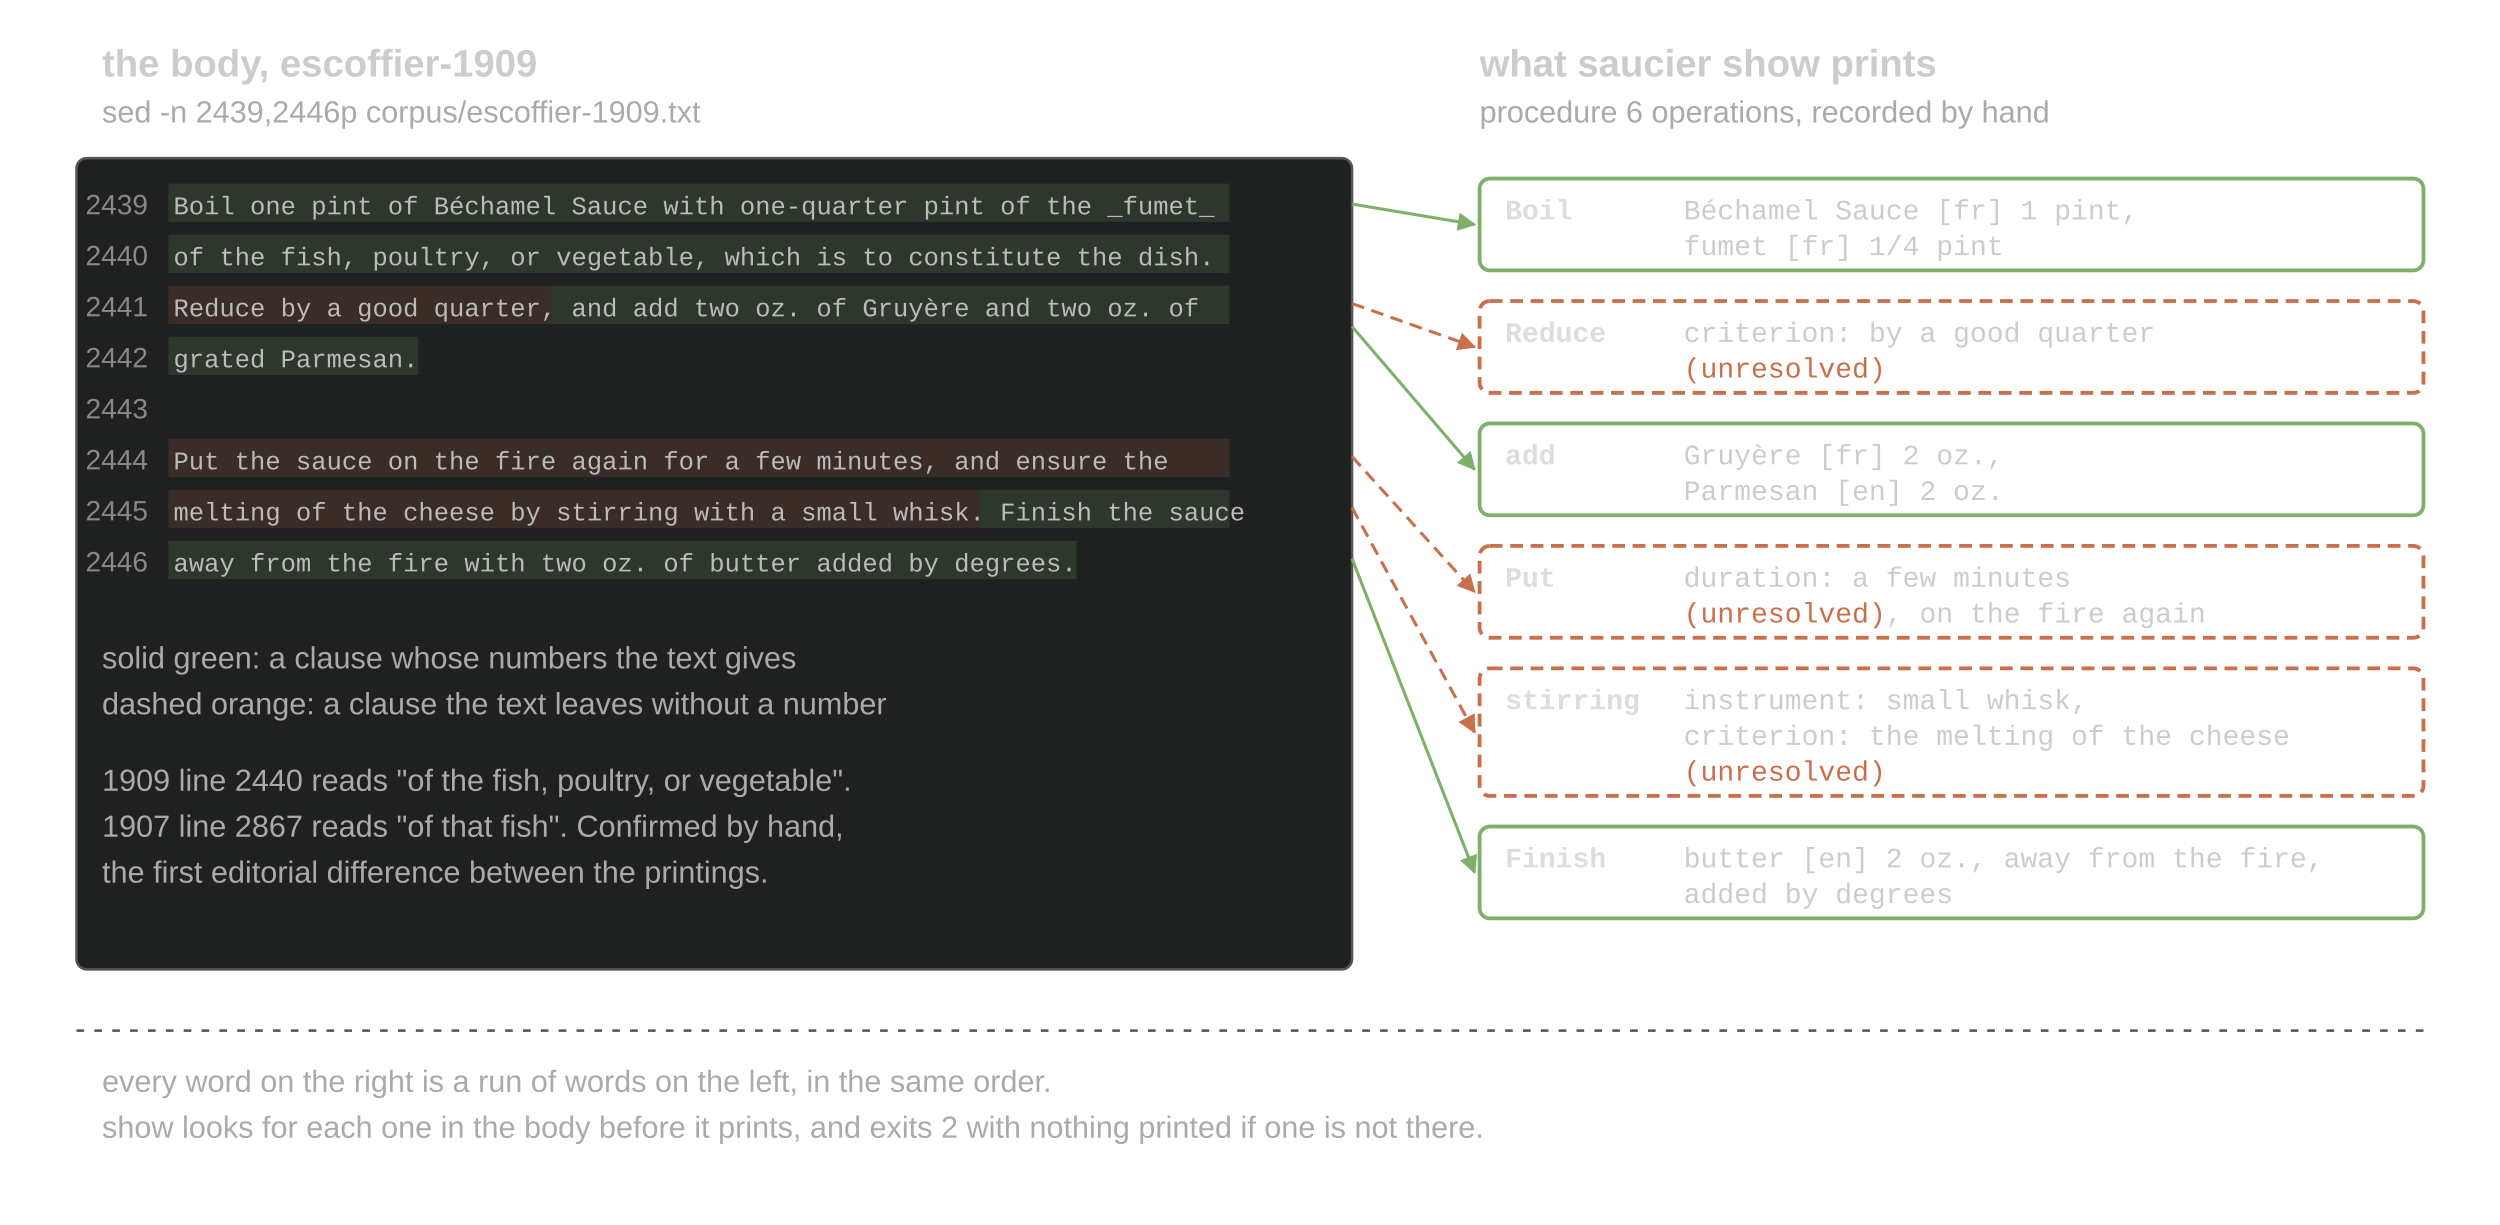
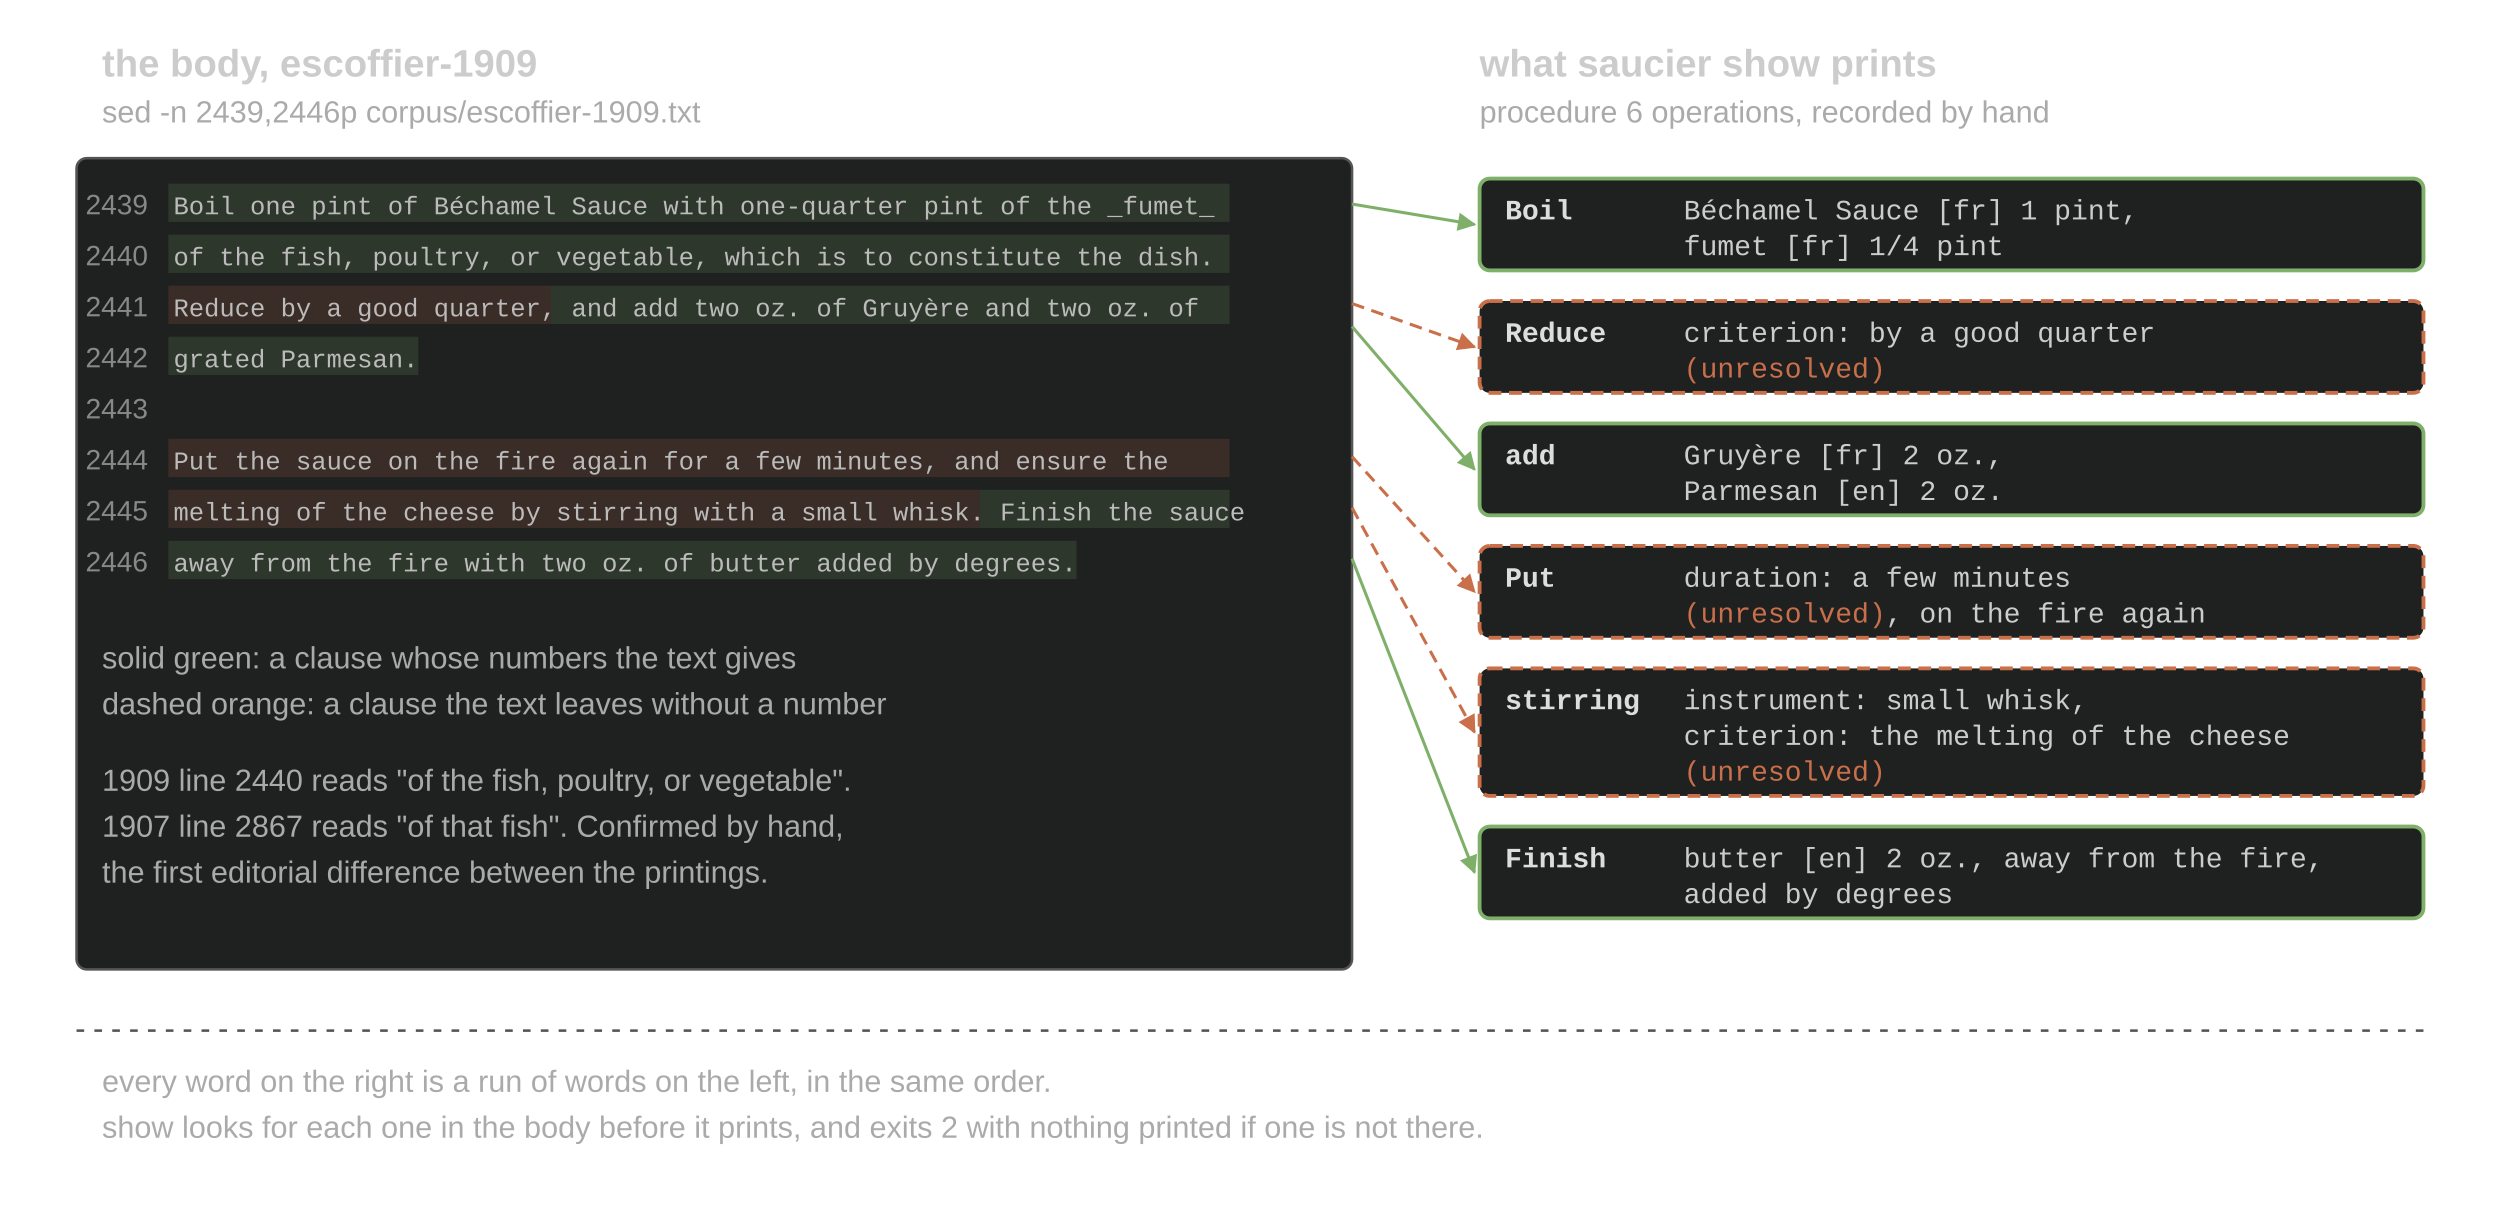
<svg xmlns="http://www.w3.org/2000/svg" width="100%" viewBox="0 0 980 480" style="max-width: 980px; background-color: transparent; font-family: 'trebuchet ms', verdana, arial, sans-serif; font-size: 14px;" role="img" aria-labelledby="t d">
  <defs>
    <marker id="ag" viewBox="0 0 10 10" refX="9" refY="5" markerWidth="6" markerHeight="6" orient="auto">
      <path d="M 0 0 L 10 5 L 0 10 z" fill="#7fb069" />
    </marker>
    <marker id="ao" viewBox="0 0 10 10" refX="9" refY="5" markerWidth="6" markerHeight="6" orient="auto">
      <path d="M 0 0 L 10 5 L 0 10 z" fill="#c96f4a" />
    </marker>
  </defs>
  <style>
    text { fill: #cccccc; text-anchor: start; }
    .n { text-anchor: end; fill: #888888; font-size: 11px; }
    .h { font-size: 15px; font-weight: bold; }
    .s { font-size: 12px; fill: #aaaaaa; }
    .mono { font-family: 'SFMono-Regular', Consolas, 'Liberation Mono', Menlo, monospace; font-size: 11px; }
    .body { font-family: 'SFMono-Regular', Consolas, 'Liberation Mono', Menlo, monospace; font-size: 10px; fill: #bbbbbb; }
    .verb { font-weight: bold; fill: #dddddd; }
    .g { fill: #7fb069; }
    .o { fill: #c96f4a; }
    .box { fill: #1f2020; stroke: #555555; stroke-width: 1px; }
-     .num { fill: none; stroke: #7fb069; stroke-width: 1.5px; }
-     .unres { fill: none; stroke: #c96f4a; stroke-width: 1.5px; stroke-dasharray: 5 3; }
+     .num { fill: #1f2020; stroke: #7fb069; stroke-width: 1.5px; }
+     .unres { fill: #1f2020; stroke: #c96f4a; stroke-width: 1.5px; stroke-dasharray: 5 3; }
    .ln { stroke: #7fb069; stroke-width: 1.2px; fill: none; }
    .lo { stroke: #c96f4a; stroke-width: 1.2px; fill: none; stroke-dasharray: 5 3; }
    .hl { fill: #7fb069; fill-opacity: 0.16; }
    .hlo { fill: #c96f4a; fill-opacity: 0.16; }
    .div { stroke: #555; stroke-width: 1px; stroke-dasharray: 3 4; }
  </style>
  <text class="h" x="40" y="30">the body, escoffier-1909</text>
  <text class="s" x="40" y="48">sed -n 2439,2446p corpus/escoffier-1909.txt</text>
  <text class="h" x="580" y="30">what saucier show prints</text>
  <text class="s" x="580" y="48">procedure  6 operations, recorded by hand</text>
  <rect class="box" x="30" y="62" width="500" height="318" rx="4" />
  <rect class="hl" x="66" y="72" width="416" height="15" />
  <rect class="hl" x="66" y="92" width="416" height="15" />
  <rect class="hlo" x="66" y="112" width="150" height="15" />
  <rect class="hl" x="216" y="112" width="266" height="15" />
  <rect class="hl" x="66" y="132" width="98" height="15" />
  <rect class="hlo" x="66" y="172" width="300" height="15" />
  <rect class="hlo" x="366" y="172" width="116" height="15" />
  <rect class="hlo" x="66" y="192" width="318" height="15" />
  <rect class="hl" x="384" y="192" width="98" height="15" />
  <rect class="hl" x="66" y="212" width="356" height="15" />
  <text class="n" x="58" y="84">2439</text>
  <text class="body" x="68" y="84">Boil one pint of Béchamel Sauce with one-quarter pint of the _fumet_</text>
  <text class="n" x="58" y="104">2440</text>
  <text class="body" x="68" y="104">of the fish, poultry, or vegetable, which is to constitute the dish.</text>
  <text class="n" x="58" y="124">2441</text>
  <text class="body" x="68" y="124">Reduce by a good quarter, and add two oz. of Gruyère and two oz. of</text>
  <text class="n" x="58" y="144">2442</text>
  <text class="body" x="68" y="144">grated Parmesan.</text>
  <text class="n" x="58" y="164">2443</text>
  <text class="n" x="58" y="184">2444</text>
  <text class="body" x="68" y="184">Put the sauce on the fire again for a few minutes, and ensure the</text>
  <text class="n" x="58" y="204">2445</text>
  <text class="body" x="68" y="204">melting of the cheese by stirring with a small whisk. Finish the sauce</text>
  <text class="n" x="58" y="224">2446</text>
  <text class="body" x="68" y="224">away from the fire with two oz. of butter added by degrees.</text>
  <text class="s" x="40" y="262">solid green: a clause whose numbers the text gives</text>
  <text class="s" x="40" y="280">dashed orange: a clause the text leaves without a number</text>
  <text class="s" x="40" y="310">1909 line 2440 reads "of the fish, poultry, or vegetable".</text>
  <text class="s" x="40" y="328">1907 line 2867 reads "of that fish". Confirmed by hand,</text>
  <text class="s" x="40" y="346">the first editorial difference between the printings.</text>
  <g class="mono">
    <rect class="num" x="580" y="70" width="370" height="36" rx="4" />
    <text class="verb" x="590" y="86">Boil</text>
    <text x="660" y="86">Béchamel Sauce [fr] 1 pint,</text>
    <text x="660" y="100">fumet [fr] 1/4 pint</text>
    <rect class="unres" x="580" y="118" width="370" height="36" rx="4" />
    <text class="verb" x="590" y="134">Reduce</text>
    <text x="660" y="134">criterion: by a good quarter</text>
    <text class="o" x="660" y="148">(unresolved)</text>
    <rect class="num" x="580" y="166" width="370" height="36" rx="4" />
    <text class="verb" x="590" y="182">add</text>
    <text x="660" y="182">Gruyère [fr] 2 oz.,</text>
    <text x="660" y="196">Parmesan [en] 2 oz.</text>
    <rect class="unres" x="580" y="214" width="370" height="36" rx="4" />
    <text class="verb" x="590" y="230">Put</text>
    <text x="660" y="230">duration: a few minutes</text>
    <text x="660" y="244">
      <tspan class="o">(unresolved)</tspan>, on the fire again</text>
    <rect class="unres" x="580" y="262" width="370" height="50" rx="4" />
    <text class="verb" x="590" y="278">stirring</text>
    <text x="660" y="278">instrument: small whisk,</text>
    <text x="660" y="292">criterion: the melting of the cheese</text>
    <text class="o" x="660" y="306">(unresolved)</text>
    <rect class="num" x="580" y="324" width="370" height="36" rx="4" />
    <text class="verb" x="590" y="340">Finish</text>
    <text x="660" y="340">butter [en] 2 oz., away from the fire,</text>
    <text x="660" y="354">added by degrees</text>
  </g>
  <path class="ln" d="M 530 80 L 578 88" marker-end="url(#ag)" />
  <path class="lo" d="M 530 119 L 578 136" marker-end="url(#ao)" />
  <path class="ln" d="M 530 128 L 578 184" marker-end="url(#ag)" />
  <path class="lo" d="M 530 179 L 578 232" marker-end="url(#ao)" />
  <path class="lo" d="M 530 199 L 578 287" marker-end="url(#ao)" />
  <path class="ln" d="M 530 219 L 578 342" marker-end="url(#ag)" />
  <line class="div" x1="30" y1="404" x2="950" y2="404" />
  <text class="s" x="40" y="428">every word on the right is a run of words on the left, in the same order.</text>
  <text class="s" x="40" y="446">show looks for each one in the body before it prints, and exits 2 with nothing printed if one is not there.</text>
</svg>
